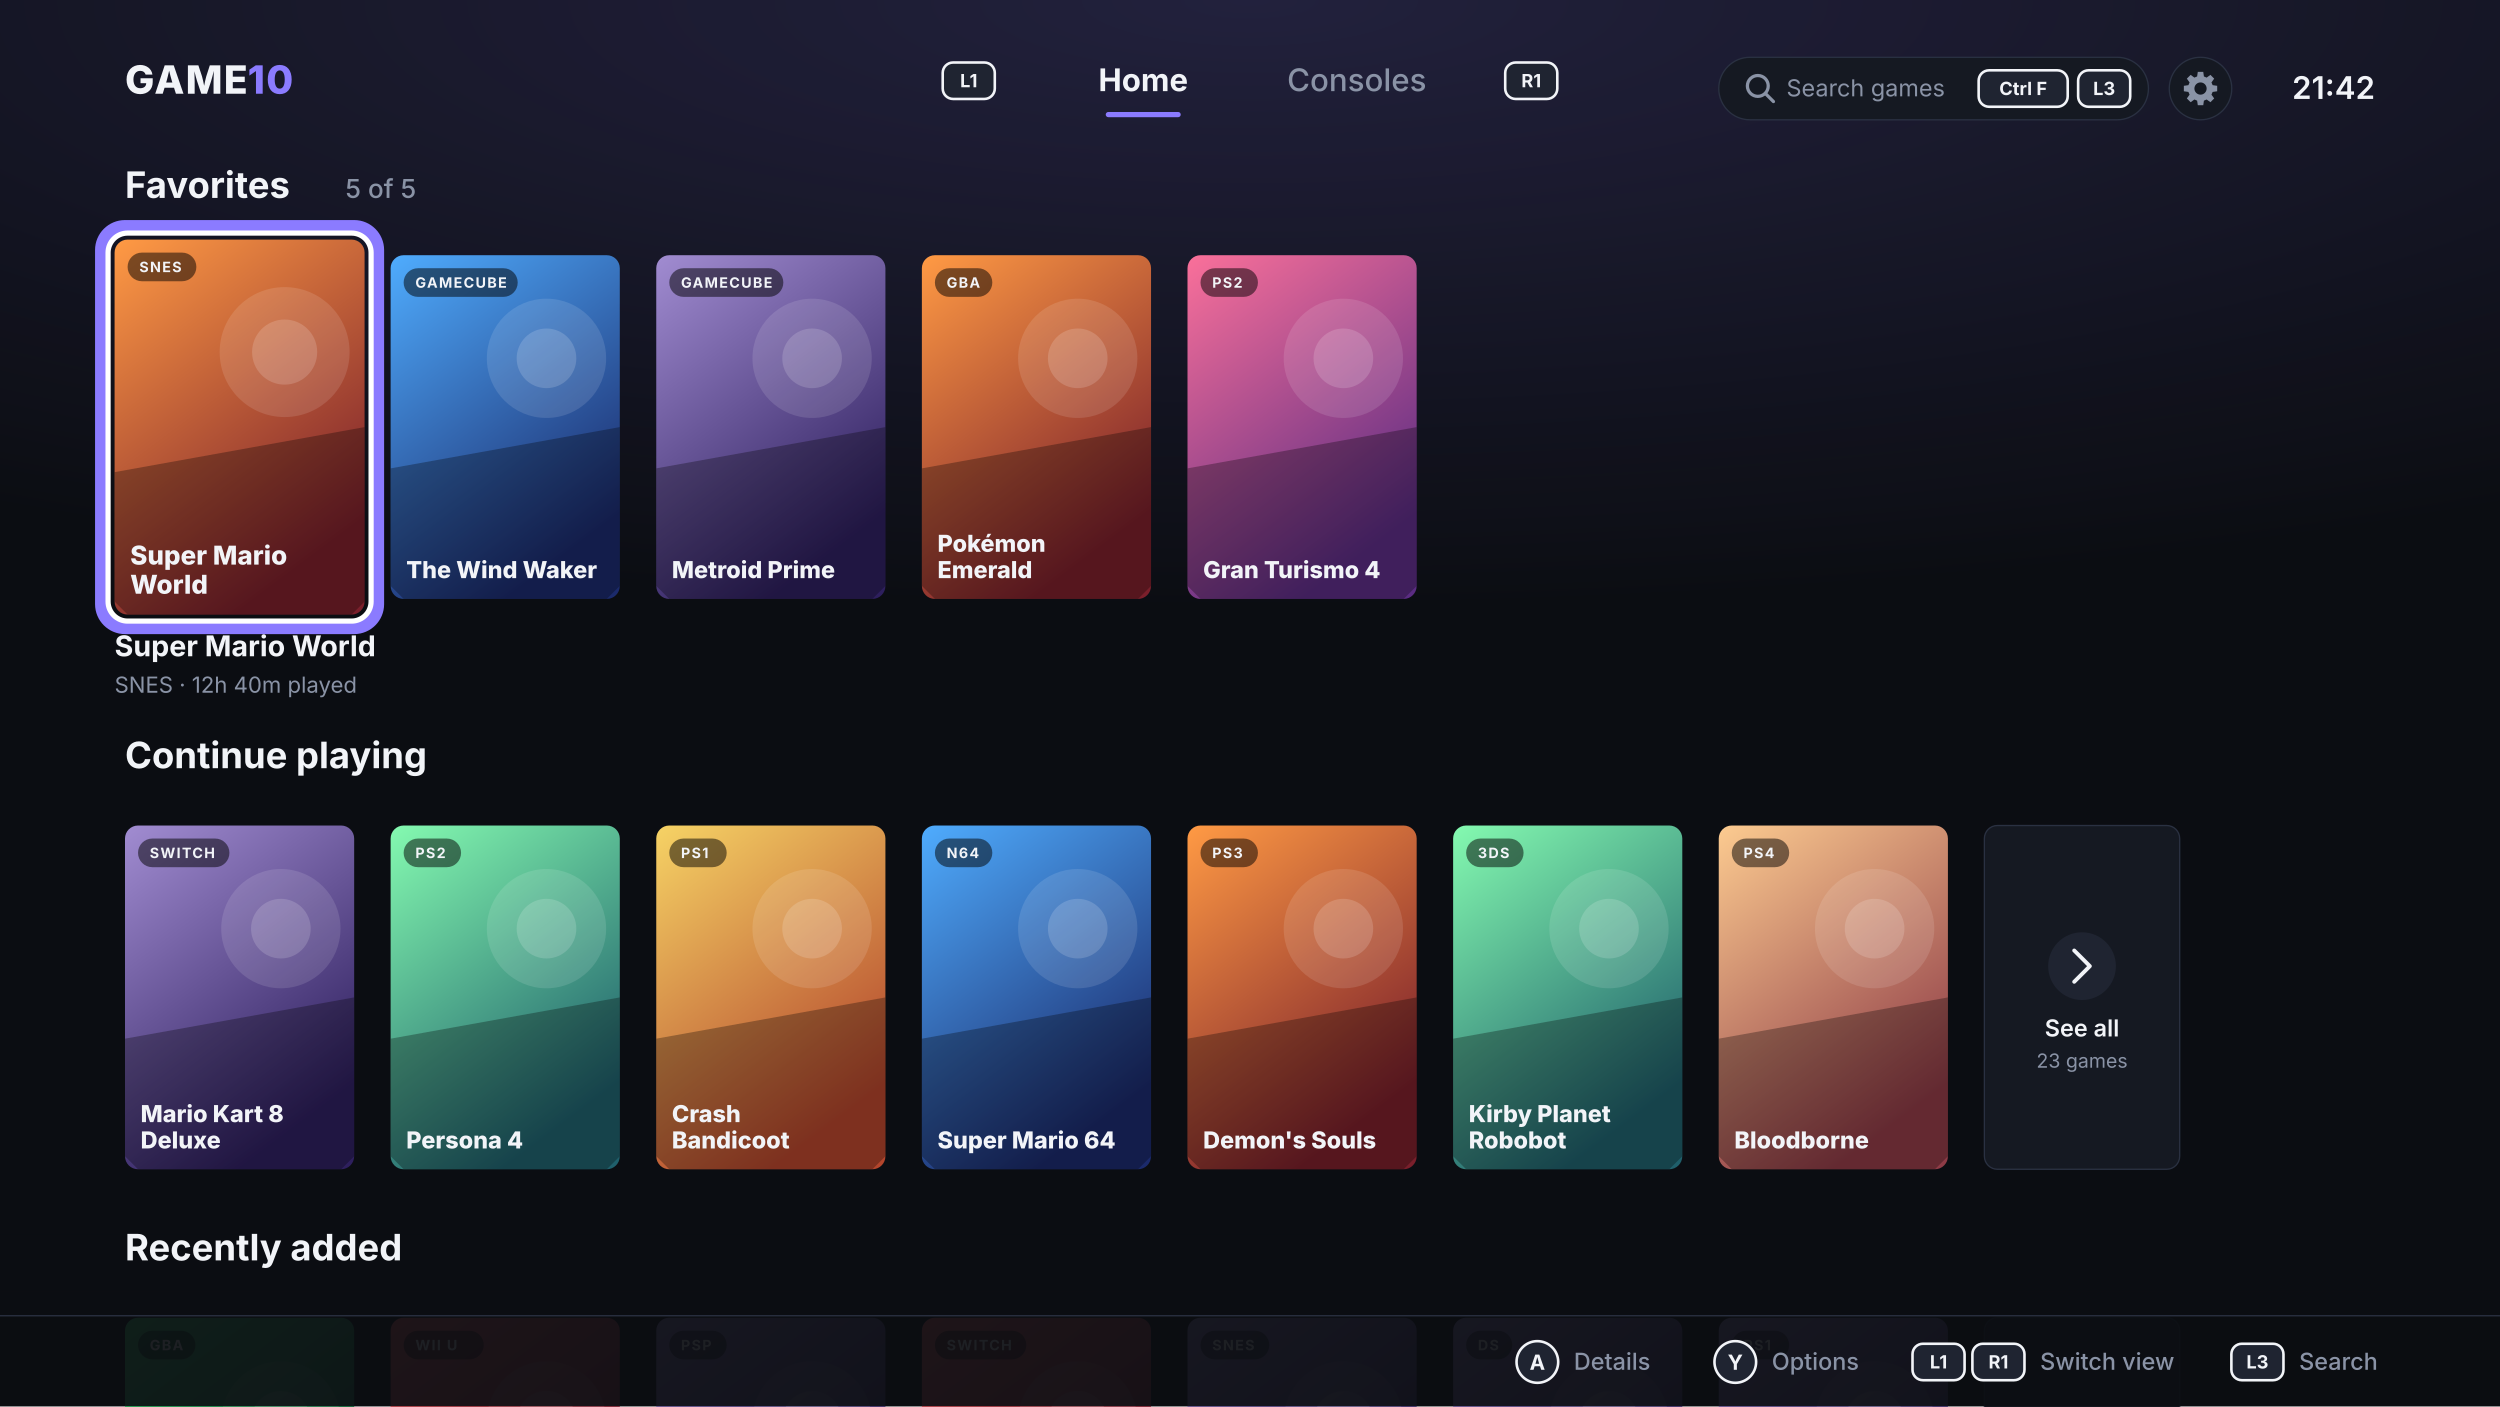
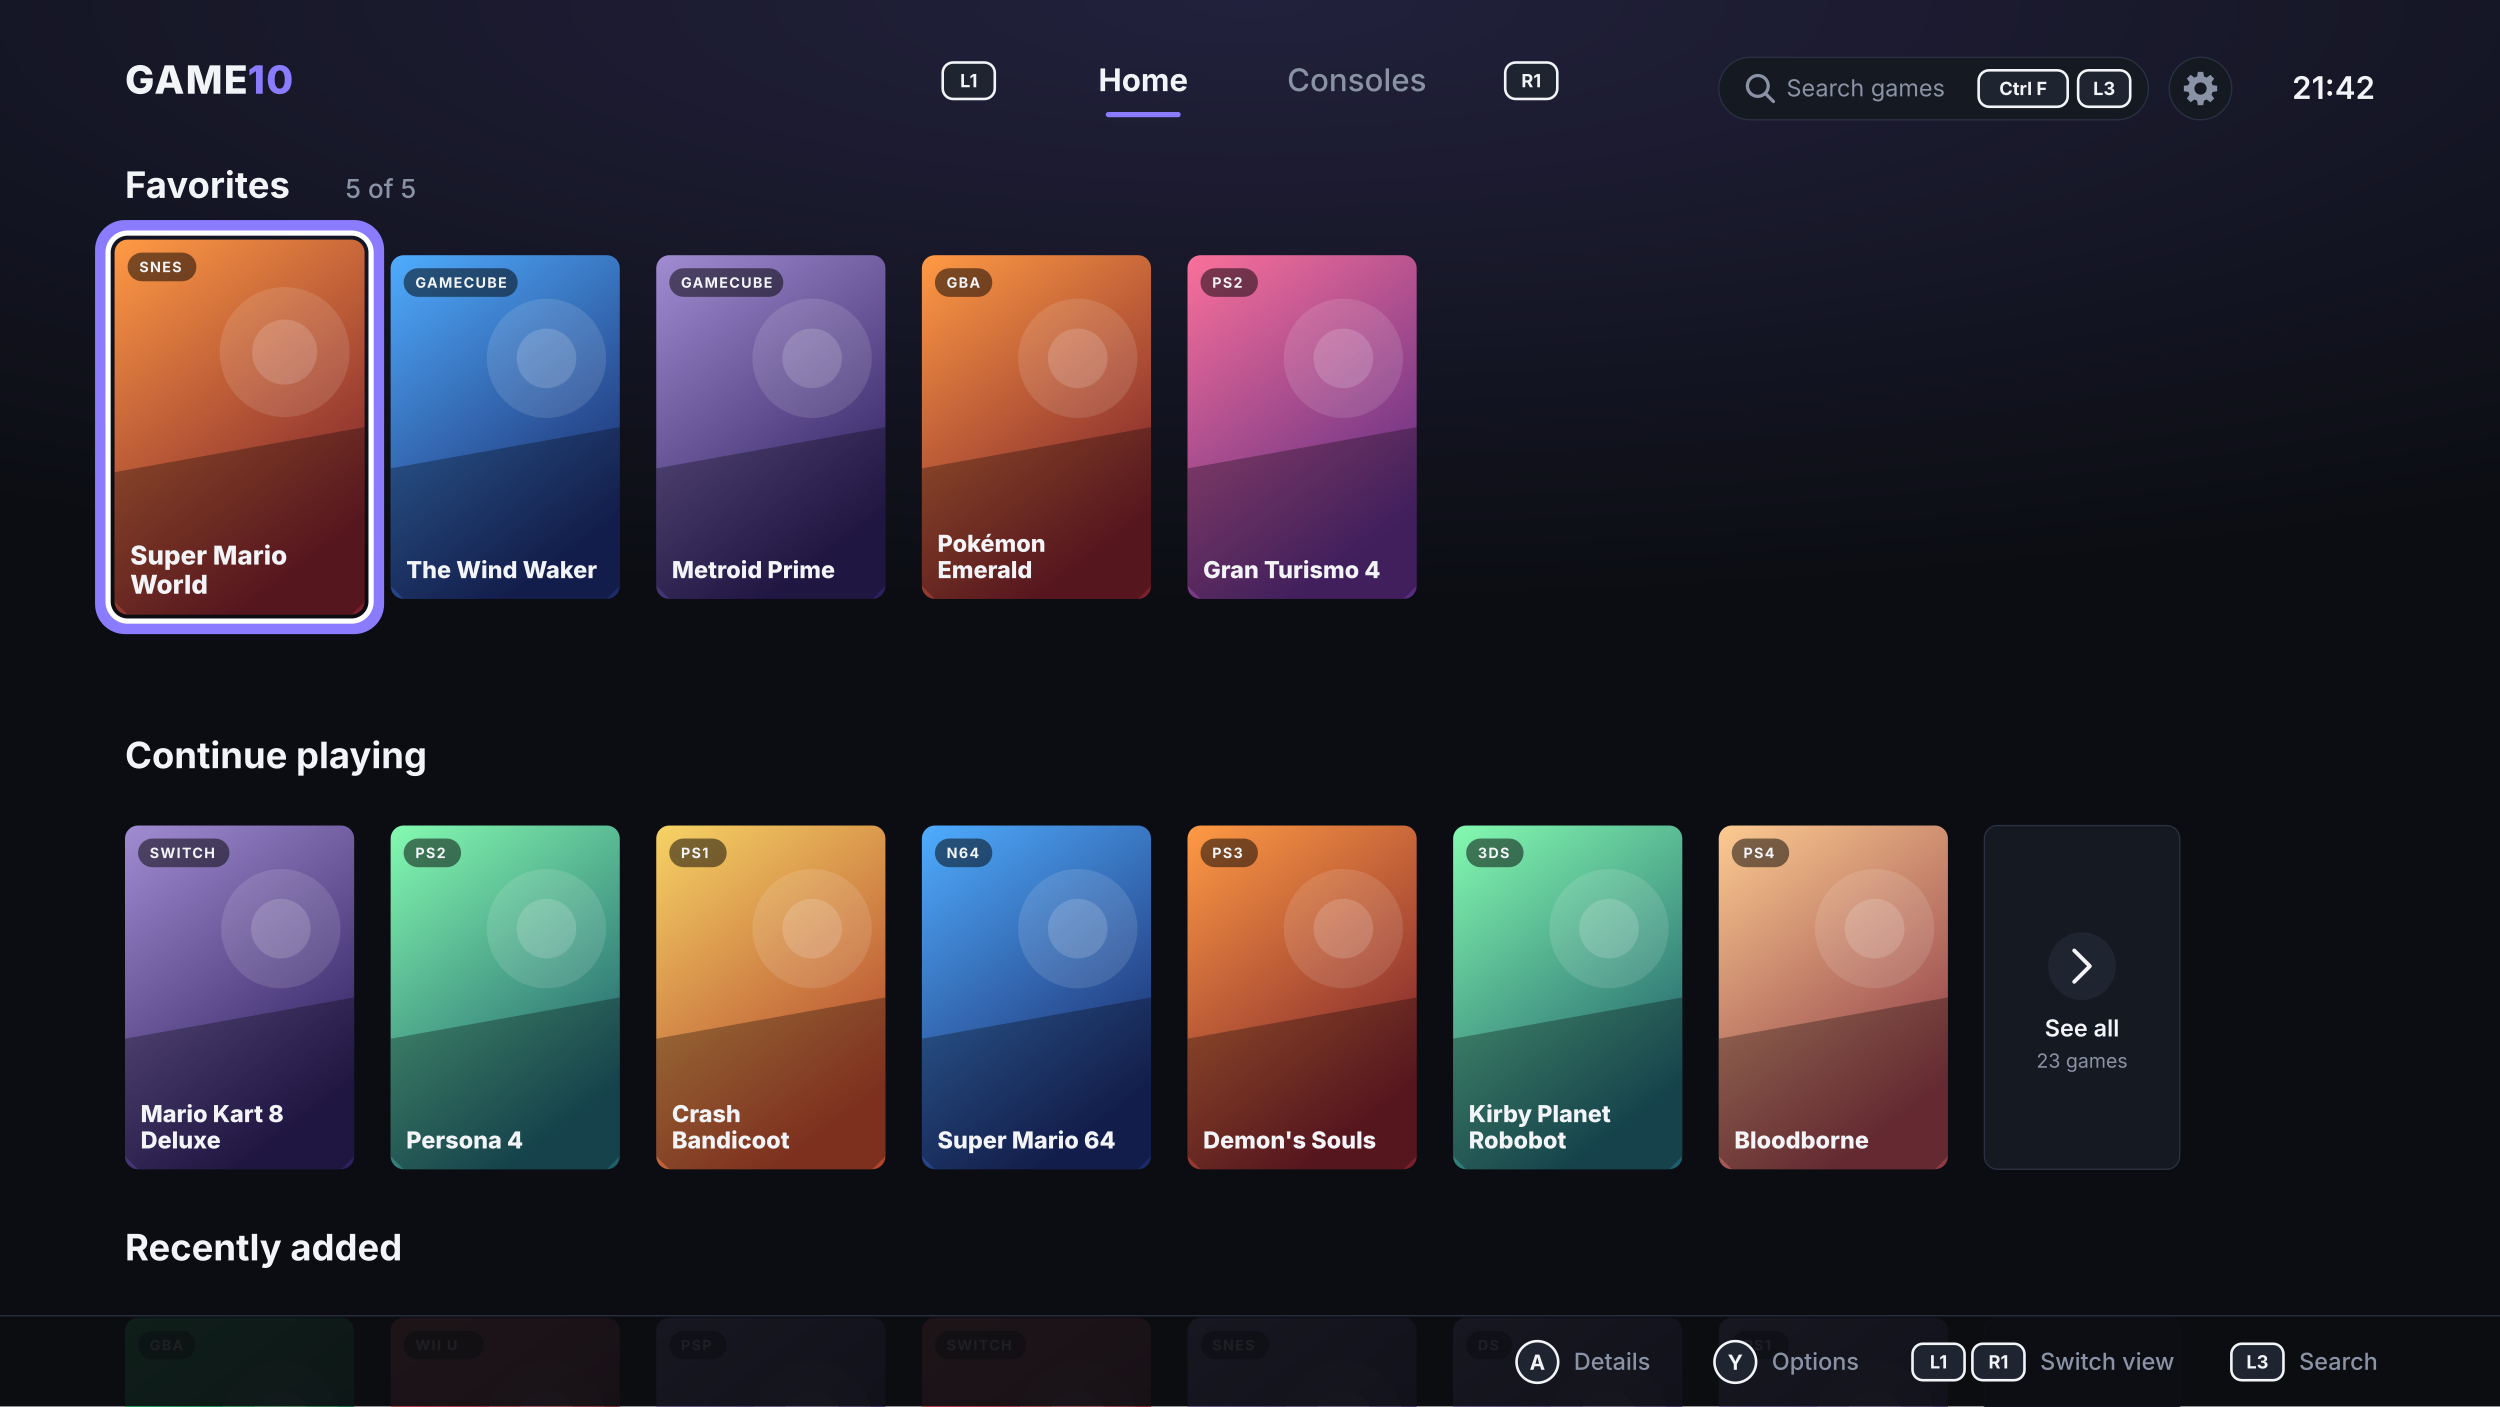
<svg xmlns="http://www.w3.org/2000/svg" width="1920" height="1080" viewBox="0 0 1920 1080">
  <defs>
    <radialGradient id="rg1" cx="0.5" cy="0" r="0.9">
      <stop offset="0" stop-color="#8B7BFF" stop-opacity="0.18" />
      <stop offset="1" stop-color="#8B7BFF" stop-opacity="0" />
    </radialGradient>
    <linearGradient id="lg2" x1="0" y1="0" x2="0.5" y2="1">
      <stop offset="0" stop-color="#FF9A44" stop-opacity="1" />
      <stop offset="1" stop-color="#7A1F2B" stop-opacity="1" />
    </linearGradient>
    <linearGradient id="lg3" x1="0" y1="0" x2="0.5" y2="1">
      <stop offset="0" stop-color="#4FACFE" stop-opacity="1" />
      <stop offset="1" stop-color="#1B2A6B" stop-opacity="1" />
    </linearGradient>
    <linearGradient id="lg4" x1="0" y1="0" x2="0.5" y2="1">
      <stop offset="0" stop-color="#A18CD1" stop-opacity="1" />
      <stop offset="1" stop-color="#2E1F5E" stop-opacity="1" />
    </linearGradient>
    <linearGradient id="lg5" x1="0" y1="0" x2="0.5" y2="1">
      <stop offset="0" stop-color="#FF9A44" stop-opacity="1" />
      <stop offset="1" stop-color="#7A1F2B" stop-opacity="1" />
    </linearGradient>
    <linearGradient id="lg6" x1="0" y1="0" x2="0.5" y2="1">
      <stop offset="0" stop-color="#FA709A" stop-opacity="1" />
      <stop offset="1" stop-color="#5B2C83" stop-opacity="1" />
    </linearGradient>
    <linearGradient id="lg7" x1="0" y1="0" x2="0.5" y2="1">
      <stop offset="0" stop-color="#A18CD1" stop-opacity="1" />
      <stop offset="1" stop-color="#2E1F5E" stop-opacity="1" />
    </linearGradient>
    <linearGradient id="lg8" x1="0" y1="0" x2="0.5" y2="1">
      <stop offset="0" stop-color="#84FAB0" stop-opacity="1" />
      <stop offset="1" stop-color="#1F5F6B" stop-opacity="1" />
    </linearGradient>
    <linearGradient id="lg9" x1="0" y1="0" x2="0.5" y2="1">
      <stop offset="0" stop-color="#F6D365" stop-opacity="1" />
      <stop offset="1" stop-color="#B3452C" stop-opacity="1" />
    </linearGradient>
    <linearGradient id="lg10" x1="0" y1="0" x2="0.5" y2="1">
      <stop offset="0" stop-color="#4FACFE" stop-opacity="1" />
      <stop offset="1" stop-color="#1B2A6B" stop-opacity="1" />
    </linearGradient>
    <linearGradient id="lg11" x1="0" y1="0" x2="0.5" y2="1">
      <stop offset="0" stop-color="#FF9A44" stop-opacity="1" />
      <stop offset="1" stop-color="#7A1F2B" stop-opacity="1" />
    </linearGradient>
    <linearGradient id="lg12" x1="0" y1="0" x2="0.5" y2="1">
      <stop offset="0" stop-color="#84FAB0" stop-opacity="1" />
      <stop offset="1" stop-color="#1F5F6B" stop-opacity="1" />
    </linearGradient>
    <linearGradient id="lg13" x1="0" y1="0" x2="0.5" y2="1">
      <stop offset="0" stop-color="#FCCB90" stop-opacity="1" />
      <stop offset="1" stop-color="#8E3B46" stop-opacity="1" />
    </linearGradient>
    <linearGradient id="lg14" x1="0" y1="0" x2="0.5" y2="1">
      <stop offset="0" stop-color="#43E97B" stop-opacity="1" />
      <stop offset="1" stop-color="#0F4C3A" stop-opacity="1" />
    </linearGradient>
    <linearGradient id="lg15" x1="0" y1="0" x2="0.5" y2="1">
      <stop offset="0" stop-color="#FF6B6B" stop-opacity="1" />
      <stop offset="1" stop-color="#6B1D3A" stop-opacity="1" />
    </linearGradient>
    <linearGradient id="lg16" x1="0" y1="0" x2="0.5" y2="1">
      <stop offset="0" stop-color="#A18CD1" stop-opacity="1" />
      <stop offset="1" stop-color="#2E1F5E" stop-opacity="1" />
    </linearGradient>
    <linearGradient id="lg17" x1="0" y1="0" x2="0.5" y2="1">
      <stop offset="0" stop-color="#FF6B6B" stop-opacity="1" />
      <stop offset="1" stop-color="#6B1D3A" stop-opacity="1" />
    </linearGradient>
    <linearGradient id="lg18" x1="0" y1="0" x2="0.5" y2="1">
      <stop offset="0" stop-color="#A18CD1" stop-opacity="1" />
      <stop offset="1" stop-color="#2E1F5E" stop-opacity="1" />
    </linearGradient>
    <linearGradient id="lg19" x1="0" y1="0" x2="0.5" y2="1">
      <stop offset="0" stop-color="#A18CD1" stop-opacity="1" />
      <stop offset="1" stop-color="#2E1F5E" stop-opacity="1" />
    </linearGradient>
    <linearGradient id="lg20" x1="0" y1="0" x2="0.5" y2="1">
      <stop offset="0" stop-color="#A18CD1" stop-opacity="1" />
      <stop offset="1" stop-color="#2E1F5E" stop-opacity="1" />
    </linearGradient>
    <linearGradient id="lg21" x1="0" y1="0" x2="0" y2="1">
      <stop offset="0" stop-color="#0B0D12" stop-opacity="0" />
      <stop offset="1" stop-color="#0B0D12" stop-opacity="1" />
    </linearGradient>
  </defs>
  <rect x="0.0" y="0.0" width="1920.0" height="1080.0" rx="0" fill="#0B0D12" fill-opacity="1" />
  <rect x="0.0" y="0.0" width="1920.0" height="520.0" rx="0" fill="url(#rg1)" fill-opacity="1" />
  <text x="96" y="72" font-family="Inter, 'Helvetica Neue', Arial, sans-serif" font-size="30" font-weight="800" fill="#F2F4F8" letter-spacing="1">GAME<tspan fill="#8B7BFF">10</tspan>
  </text>
  <rect x="724.0" y="48.0" width="40.0" height="28.0" rx="8" fill="#1F2431" fill-opacity="1" stroke="#F2F4F8" stroke-width="2" />
  <text x="744.0" y="67.0" font-family="Inter, 'Helvetica Neue', Arial, sans-serif" font-size="14" font-weight="700" fill="#F2F4F8" fill-opacity="1" text-anchor="middle" letter-spacing="0">L1</text>
  <rect x="1156.0" y="48.0" width="40.0" height="28.0" rx="8" fill="#1F2431" fill-opacity="1" stroke="#F2F4F8" stroke-width="2" />
  <text x="1176.0" y="67.0" font-family="Inter, 'Helvetica Neue', Arial, sans-serif" font-size="14" font-weight="700" fill="#F2F4F8" fill-opacity="1" text-anchor="middle" letter-spacing="0">R1</text>
  <text x="878.0" y="70.0" font-family="Inter, 'Helvetica Neue', Arial, sans-serif" font-size="24" font-weight="700" fill="#F2F4F8" fill-opacity="1" text-anchor="middle" letter-spacing="0">Home</text>
  <rect x="849.2" y="86.0" width="57.6" height="4.0" rx="2" fill="#8B7BFF" fill-opacity="1" />
  <text x="1042.0" y="70.0" font-family="Inter, 'Helvetica Neue', Arial, sans-serif" font-size="24" font-weight="500" fill="#8A93A6" fill-opacity="1" text-anchor="middle" letter-spacing="0">Consoles</text>
  <rect x="1320.0" y="44.0" width="330.0" height="48.0" rx="24" fill="#151922" fill-opacity="1" stroke="#2A3142" stroke-width="1" />
  <circle cx="1350.0" cy="66.0" r="8.0" fill="none" fill-opacity="1" stroke="#8A93A6" stroke-width="2.5" />
  <line x1="1356" y1="72" x2="1362" y2="78" stroke="#8A93A6" stroke-width="2.5" stroke-linecap="round" />
  <text x="1372.0" y="74.0" font-family="Inter, 'Helvetica Neue', Arial, sans-serif" font-size="18" font-weight="400" fill="#8A93A6" fill-opacity="1" text-anchor="start" letter-spacing="0">Search games</text>
  <rect x="1596.0" y="54.0" width="40.0" height="28.0" rx="8" fill="#1F2431" fill-opacity="1" stroke="#F2F4F8" stroke-width="2" />
  <text x="1616.0" y="73.0" font-family="Inter, 'Helvetica Neue', Arial, sans-serif" font-size="14" font-weight="700" fill="#F2F4F8" fill-opacity="1" text-anchor="middle" letter-spacing="0">L3</text>
  <rect x="1519.6" y="54.0" width="68.4" height="28.0" rx="8" fill="#1F2431" fill-opacity="1" stroke="#F2F4F8" stroke-width="2" />
  <text x="1553.8" y="73.0" font-family="Inter, 'Helvetica Neue', Arial, sans-serif" font-size="14" font-weight="700" fill="#F2F4F8" fill-opacity="1" text-anchor="middle" letter-spacing="0">Ctrl F</text>
  <circle cx="1690.0" cy="68.0" r="24.0" fill="#151922" fill-opacity="1" stroke="#2A3142" stroke-width="1" />
  <polygon points="1699.3,65.4 1702.8,65.9 1702.8,70.1 1699.3,70.6 1698.4,72.7 1700.5,75.6 1697.6,78.5 1694.7,76.4 1692.6,77.3 1692.1,80.8 1687.9,80.8 1687.4,77.3 1685.3,76.4 1682.4,78.5 1679.5,75.6 1681.6,72.7 1680.7,70.6 1677.2,70.1 1677.2,65.9 1680.7,65.4 1681.6,63.3 1679.5,60.4 1682.4,57.5 1685.3,59.6 1687.4,58.7 1687.9,55.2 1692.1,55.2 1692.6,58.7 1694.7,59.6 1697.6,57.5 1700.5,60.4 1698.4,63.3" fill="#8A93A6" />
  <circle cx="1690.0" cy="68.0" r="4.7" fill="#151922" fill-opacity="1" />
  <text x="1824.0" y="76.0" font-family="Inter, 'Helvetica Neue', Arial, sans-serif" font-size="24" font-weight="600" fill="#F2F4F8" fill-opacity="1" text-anchor="end" letter-spacing="0">21:42</text>
  <rect x="78.0" y="174.0" width="212.0" height="308.0" rx="18" fill="none" fill-opacity="0.4" stroke="#8B7BFF" stroke-width="10" />
  <rect x="83.0" y="179.0" width="202.0" height="298.0" rx="15" fill="none" fill-opacity="1" stroke="#FFFFFF" stroke-width="4" />
  <rect x="88.0" y="184.0" width="192.0" height="288.0" rx="10" fill="url(#lg2)" fill-opacity="1" />
  <circle cx="218.6" cy="270.4" r="49.9" fill="#FFFFFF" fill-opacity="0.12" />
  <circle cx="218.6" cy="270.4" r="25.0" fill="#FFFFFF" fill-opacity="0.16" />
  <polygon points="88,362.6 280,328.0 280,462.0 270,472.0 98,472.0 88,462.0" fill="#000000" fill-opacity=".3" />
  <text x="100.0" y="433.6" font-family="Inter, 'Helvetica Neue', Arial, sans-serif" font-size="20" font-weight="800" fill="#F2F4F8" fill-opacity="1" text-anchor="start" letter-spacing="0">Super Mario</text>
  <text x="100.0" y="456.0" font-family="Inter, 'Helvetica Neue', Arial, sans-serif" font-size="20" font-weight="800" fill="#F2F4F8" fill-opacity="1" text-anchor="start" letter-spacing="0">World</text>
  <rect x="98.0" y="194.0" width="52.8" height="22.0" rx="11" fill="#000000" fill-opacity="0.5" />
  <text x="107.0" y="209.0" font-family="Inter, 'Helvetica Neue', Arial, sans-serif" font-size="11" font-weight="700" fill="#F2F4F8" fill-opacity="1" text-anchor="start" letter-spacing="1">SNES</text>
-   <text x="88.0" y="504.0" font-family="Inter, 'Helvetica Neue', Arial, sans-serif" font-size="22" font-weight="700" fill="#F2F4F8" fill-opacity="1" text-anchor="start" letter-spacing="0">Super Mario World</text>
-   <text x="88.0" y="532.0" font-family="Inter, 'Helvetica Neue', Arial, sans-serif" font-size="17" font-weight="400" fill="#8A93A6" fill-opacity="1" text-anchor="start" letter-spacing="0">SNES · 12h 40m played</text>
  <rect x="300.0" y="196.0" width="176.0" height="264.0" rx="10" fill="url(#lg3)" fill-opacity="1" />
  <circle cx="419.7" cy="275.2" r="45.8" fill="#FFFFFF" fill-opacity="0.12" />
  <circle cx="419.7" cy="275.2" r="22.9" fill="#FFFFFF" fill-opacity="0.16" />
  <polygon points="300,359.7 476,328.0 476,450.0 466,460.0 310,460.0 300,450.0" fill="#000000" fill-opacity=".3" />
  <text x="312.0" y="444.0" font-family="Inter, 'Helvetica Neue', Arial, sans-serif" font-size="18" font-weight="800" fill="#F2F4F8" fill-opacity="1" text-anchor="start" letter-spacing="0">The Wind Waker</text>
  <rect x="310.0" y="206.0" width="87.6" height="22.0" rx="11" fill="#000000" fill-opacity="0.5" />
  <text x="319.0" y="221.0" font-family="Inter, 'Helvetica Neue', Arial, sans-serif" font-size="11" font-weight="700" fill="#F2F4F8" fill-opacity="1" text-anchor="start" letter-spacing="1">GAMECUBE</text>
  <rect x="504.0" y="196.0" width="176.0" height="264.0" rx="10" fill="url(#lg4)" fill-opacity="1" />
  <circle cx="623.7" cy="275.2" r="45.8" fill="#FFFFFF" fill-opacity="0.12" />
  <circle cx="623.7" cy="275.2" r="22.9" fill="#FFFFFF" fill-opacity="0.16" />
  <polygon points="504,359.7 680,328.0 680,450.0 670,460.0 514,460.0 504,450.0" fill="#000000" fill-opacity=".3" />
  <text x="516.0" y="444.0" font-family="Inter, 'Helvetica Neue', Arial, sans-serif" font-size="18" font-weight="800" fill="#F2F4F8" fill-opacity="1" text-anchor="start" letter-spacing="0">Metroid Prime</text>
  <rect x="514.0" y="206.0" width="87.6" height="22.0" rx="11" fill="#000000" fill-opacity="0.5" />
  <text x="523.0" y="221.0" font-family="Inter, 'Helvetica Neue', Arial, sans-serif" font-size="11" font-weight="700" fill="#F2F4F8" fill-opacity="1" text-anchor="start" letter-spacing="1">GAMECUBE</text>
  <rect x="708.0" y="196.0" width="176.0" height="264.0" rx="10" fill="url(#lg5)" fill-opacity="1" />
  <circle cx="827.7" cy="275.2" r="45.8" fill="#FFFFFF" fill-opacity="0.12" />
  <circle cx="827.7" cy="275.2" r="22.9" fill="#FFFFFF" fill-opacity="0.16" />
  <polygon points="708,359.7 884,328.0 884,450.0 874,460.0 718,460.0 708,450.0" fill="#000000" fill-opacity=".3" />
  <text x="720.0" y="423.8" font-family="Inter, 'Helvetica Neue', Arial, sans-serif" font-size="18" font-weight="800" fill="#F2F4F8" fill-opacity="1" text-anchor="start" letter-spacing="0">Pokémon</text>
  <text x="720.0" y="444.0" font-family="Inter, 'Helvetica Neue', Arial, sans-serif" font-size="18" font-weight="800" fill="#F2F4F8" fill-opacity="1" text-anchor="start" letter-spacing="0">Emerald</text>
  <rect x="718.0" y="206.0" width="44.1" height="22.0" rx="11" fill="#000000" fill-opacity="0.5" />
  <text x="727.0" y="221.0" font-family="Inter, 'Helvetica Neue', Arial, sans-serif" font-size="11" font-weight="700" fill="#F2F4F8" fill-opacity="1" text-anchor="start" letter-spacing="1">GBA</text>
  <rect x="912.0" y="196.0" width="176.0" height="264.0" rx="10" fill="url(#lg6)" fill-opacity="1" />
  <circle cx="1031.7" cy="275.2" r="45.8" fill="#FFFFFF" fill-opacity="0.12" />
  <circle cx="1031.7" cy="275.2" r="22.9" fill="#FFFFFF" fill-opacity="0.16" />
  <polygon points="912,359.7 1088,328.0 1088,450.0 1078,460.0 922,460.0 912,450.0" fill="#000000" fill-opacity=".3" />
  <text x="924.0" y="444.0" font-family="Inter, 'Helvetica Neue', Arial, sans-serif" font-size="18" font-weight="800" fill="#F2F4F8" fill-opacity="1" text-anchor="start" letter-spacing="0">Gran Turismo 4</text>
  <rect x="922.0" y="206.0" width="44.1" height="22.0" rx="11" fill="#000000" fill-opacity="0.5" />
  <text x="931.0" y="221.0" font-family="Inter, 'Helvetica Neue', Arial, sans-serif" font-size="11" font-weight="700" fill="#F2F4F8" fill-opacity="1" text-anchor="start" letter-spacing="1">PS2</text>
  <rect x="96.0" y="634.0" width="176.0" height="264.0" rx="10" fill="url(#lg7)" fill-opacity="1" />
  <circle cx="215.7" cy="713.2" r="45.8" fill="#FFFFFF" fill-opacity="0.12" />
  <circle cx="215.7" cy="713.2" r="22.9" fill="#FFFFFF" fill-opacity="0.16" />
  <polygon points="96,797.7 272,766.0 272,888.0 262,898.0 106,898.0 96,888.0" fill="#000000" fill-opacity=".3" />
  <text x="108.0" y="861.8" font-family="Inter, 'Helvetica Neue', Arial, sans-serif" font-size="18" font-weight="800" fill="#F2F4F8" fill-opacity="1" text-anchor="start" letter-spacing="0">Mario Kart 8</text>
  <text x="108.0" y="882.0" font-family="Inter, 'Helvetica Neue', Arial, sans-serif" font-size="18" font-weight="800" fill="#F2F4F8" fill-opacity="1" text-anchor="start" letter-spacing="0">Deluxe</text>
  <rect x="106.0" y="644.0" width="70.2" height="22.0" rx="11" fill="#000000" fill-opacity="0.5" />
  <text x="115.0" y="659.0" font-family="Inter, 'Helvetica Neue', Arial, sans-serif" font-size="11" font-weight="700" fill="#F2F4F8" fill-opacity="1" text-anchor="start" letter-spacing="1">SWITCH</text>
  <rect x="300.0" y="634.0" width="176.0" height="264.0" rx="10" fill="url(#lg8)" fill-opacity="1" />
  <circle cx="419.7" cy="713.2" r="45.8" fill="#FFFFFF" fill-opacity="0.12" />
  <circle cx="419.7" cy="713.2" r="22.9" fill="#FFFFFF" fill-opacity="0.16" />
  <polygon points="300,797.7 476,766.0 476,888.0 466,898.0 310,898.0 300,888.0" fill="#000000" fill-opacity=".3" />
  <text x="312.0" y="882.0" font-family="Inter, 'Helvetica Neue', Arial, sans-serif" font-size="18" font-weight="800" fill="#F2F4F8" fill-opacity="1" text-anchor="start" letter-spacing="0">Persona 4</text>
  <rect x="310.0" y="644.0" width="44.1" height="22.0" rx="11" fill="#000000" fill-opacity="0.5" />
  <text x="319.0" y="659.0" font-family="Inter, 'Helvetica Neue', Arial, sans-serif" font-size="11" font-weight="700" fill="#F2F4F8" fill-opacity="1" text-anchor="start" letter-spacing="1">PS2</text>
  <rect x="504.0" y="634.0" width="176.0" height="264.0" rx="10" fill="url(#lg9)" fill-opacity="1" />
  <circle cx="623.7" cy="713.2" r="45.8" fill="#FFFFFF" fill-opacity="0.12" />
  <circle cx="623.7" cy="713.2" r="22.9" fill="#FFFFFF" fill-opacity="0.16" />
  <polygon points="504,797.7 680,766.0 680,888.0 670,898.0 514,898.0 504,888.0" fill="#000000" fill-opacity=".3" />
  <text x="516.0" y="861.8" font-family="Inter, 'Helvetica Neue', Arial, sans-serif" font-size="18" font-weight="800" fill="#F2F4F8" fill-opacity="1" text-anchor="start" letter-spacing="0">Crash</text>
  <text x="516.0" y="882.0" font-family="Inter, 'Helvetica Neue', Arial, sans-serif" font-size="18" font-weight="800" fill="#F2F4F8" fill-opacity="1" text-anchor="start" letter-spacing="0">Bandicoot</text>
  <rect x="514.0" y="644.0" width="44.1" height="22.0" rx="11" fill="#000000" fill-opacity="0.5" />
  <text x="523.0" y="659.0" font-family="Inter, 'Helvetica Neue', Arial, sans-serif" font-size="11" font-weight="700" fill="#F2F4F8" fill-opacity="1" text-anchor="start" letter-spacing="1">PS1</text>
  <rect x="708.0" y="634.0" width="176.0" height="264.0" rx="10" fill="url(#lg10)" fill-opacity="1" />
  <circle cx="827.7" cy="713.2" r="45.8" fill="#FFFFFF" fill-opacity="0.12" />
  <circle cx="827.7" cy="713.2" r="22.9" fill="#FFFFFF" fill-opacity="0.16" />
  <polygon points="708,797.7 884,766.0 884,888.0 874,898.0 718,898.0 708,888.0" fill="#000000" fill-opacity=".3" />
  <text x="720.0" y="882.0" font-family="Inter, 'Helvetica Neue', Arial, sans-serif" font-size="18" font-weight="800" fill="#F2F4F8" fill-opacity="1" text-anchor="start" letter-spacing="0">Super Mario 64</text>
  <rect x="718.0" y="644.0" width="44.1" height="22.0" rx="11" fill="#000000" fill-opacity="0.5" />
  <text x="727.0" y="659.0" font-family="Inter, 'Helvetica Neue', Arial, sans-serif" font-size="11" font-weight="700" fill="#F2F4F8" fill-opacity="1" text-anchor="start" letter-spacing="1">N64</text>
  <rect x="912.0" y="634.0" width="176.0" height="264.0" rx="10" fill="url(#lg11)" fill-opacity="1" />
  <circle cx="1031.7" cy="713.2" r="45.8" fill="#FFFFFF" fill-opacity="0.12" />
  <circle cx="1031.7" cy="713.2" r="22.9" fill="#FFFFFF" fill-opacity="0.16" />
  <polygon points="912,797.7 1088,766.0 1088,888.0 1078,898.0 922,898.0 912,888.0" fill="#000000" fill-opacity=".3" />
  <text x="924.0" y="882.0" font-family="Inter, 'Helvetica Neue', Arial, sans-serif" font-size="18" font-weight="800" fill="#F2F4F8" fill-opacity="1" text-anchor="start" letter-spacing="0">Demon's Souls</text>
  <rect x="922.0" y="644.0" width="44.1" height="22.0" rx="11" fill="#000000" fill-opacity="0.5" />
  <text x="931.0" y="659.0" font-family="Inter, 'Helvetica Neue', Arial, sans-serif" font-size="11" font-weight="700" fill="#F2F4F8" fill-opacity="1" text-anchor="start" letter-spacing="1">PS3</text>
  <rect x="1116.0" y="634.0" width="176.0" height="264.0" rx="10" fill="url(#lg12)" fill-opacity="1" />
  <circle cx="1235.7" cy="713.2" r="45.8" fill="#FFFFFF" fill-opacity="0.12" />
  <circle cx="1235.7" cy="713.2" r="22.9" fill="#FFFFFF" fill-opacity="0.16" />
  <polygon points="1116,797.7 1292,766.0 1292,888.0 1282,898.0 1126,898.0 1116,888.0" fill="#000000" fill-opacity=".3" />
  <text x="1128.0" y="861.8" font-family="Inter, 'Helvetica Neue', Arial, sans-serif" font-size="18" font-weight="800" fill="#F2F4F8" fill-opacity="1" text-anchor="start" letter-spacing="0">Kirby Planet</text>
  <text x="1128.0" y="882.0" font-family="Inter, 'Helvetica Neue', Arial, sans-serif" font-size="18" font-weight="800" fill="#F2F4F8" fill-opacity="1" text-anchor="start" letter-spacing="0">Robobot</text>
  <rect x="1126.0" y="644.0" width="44.1" height="22.0" rx="11" fill="#000000" fill-opacity="0.5" />
  <text x="1135.0" y="659.0" font-family="Inter, 'Helvetica Neue', Arial, sans-serif" font-size="11" font-weight="700" fill="#F2F4F8" fill-opacity="1" text-anchor="start" letter-spacing="1">3DS</text>
  <rect x="1320.0" y="634.0" width="176.0" height="264.0" rx="10" fill="url(#lg13)" fill-opacity="1" />
  <circle cx="1439.7" cy="713.2" r="45.8" fill="#FFFFFF" fill-opacity="0.12" />
  <circle cx="1439.7" cy="713.2" r="22.9" fill="#FFFFFF" fill-opacity="0.16" />
  <polygon points="1320,797.7 1496,766.0 1496,888.0 1486,898.0 1330,898.0 1320,888.0" fill="#000000" fill-opacity=".3" />
  <text x="1332.0" y="882.0" font-family="Inter, 'Helvetica Neue', Arial, sans-serif" font-size="18" font-weight="800" fill="#F2F4F8" fill-opacity="1" text-anchor="start" letter-spacing="0">Bloodborne</text>
  <rect x="1330.0" y="644.0" width="44.1" height="22.0" rx="11" fill="#000000" fill-opacity="0.5" />
  <text x="1339.0" y="659.0" font-family="Inter, 'Helvetica Neue', Arial, sans-serif" font-size="11" font-weight="700" fill="#F2F4F8" fill-opacity="1" text-anchor="start" letter-spacing="1">PS4</text>
  <rect x="1524.0" y="634.0" width="150.0" height="264.0" rx="10" fill="#151922" fill-opacity="1" stroke="#2A3142" stroke-width="1" />
  <circle cx="1599.0" cy="742.0" r="26.0" fill="#1F2431" fill-opacity="1" />
  <path d="M1593.0,730.0 l12,12 l-12,12" fill="none" stroke="#F2F4F8" stroke-width="3" stroke-linecap="round" stroke-linejoin="round" />
  <text x="1599.0" y="796.0" font-family="Inter, 'Helvetica Neue', Arial, sans-serif" font-size="18" font-weight="600" fill="#F2F4F8" fill-opacity="1" text-anchor="middle" letter-spacing="0">See all</text>
  <text x="1599.0" y="820.0" font-family="Inter, 'Helvetica Neue', Arial, sans-serif" font-size="15" font-weight="400" fill="#8A93A6" fill-opacity="1" text-anchor="middle" letter-spacing="0">23 games</text>
  <rect x="96.0" y="1012.0" width="176.0" height="264.0" rx="10" fill="url(#lg14)" fill-opacity="1" />
  <circle cx="215.7" cy="1091.2" r="45.8" fill="#FFFFFF" fill-opacity="0.12" />
  <circle cx="215.7" cy="1091.2" r="22.9" fill="#FFFFFF" fill-opacity="0.16" />
  <polygon points="96,1175.7 272,1144.0 272,1266.0 262,1276.0 106,1276.0 96,1266.0" fill="#000000" fill-opacity=".3" />
  <text x="108.0" y="1260.0" font-family="Inter, 'Helvetica Neue', Arial, sans-serif" font-size="18" font-weight="800" fill="#F2F4F8" fill-opacity="1" text-anchor="start" letter-spacing="0">Aria of Sorrow</text>
  <rect x="106.0" y="1022.0" width="44.1" height="22.0" rx="11" fill="#000000" fill-opacity="0.5" />
  <text x="115.0" y="1037.0" font-family="Inter, 'Helvetica Neue', Arial, sans-serif" font-size="11" font-weight="700" fill="#F2F4F8" fill-opacity="1" text-anchor="start" letter-spacing="1">GBA</text>
  <rect x="300.0" y="1012.0" width="176.0" height="264.0" rx="10" fill="url(#lg15)" fill-opacity="1" />
  <circle cx="419.7" cy="1091.2" r="45.8" fill="#FFFFFF" fill-opacity="0.12" />
  <circle cx="419.7" cy="1091.2" r="22.9" fill="#FFFFFF" fill-opacity="0.16" />
  <polygon points="300,1175.7 476,1144.0 476,1266.0 466,1276.0 310,1276.0 300,1266.0" fill="#000000" fill-opacity=".3" />
  <text x="312.0" y="1239.8" font-family="Inter, 'Helvetica Neue', Arial, sans-serif" font-size="18" font-weight="800" fill="#F2F4F8" fill-opacity="1" text-anchor="start" letter-spacing="0">Xenoblade</text>
  <text x="312.0" y="1260.0" font-family="Inter, 'Helvetica Neue', Arial, sans-serif" font-size="18" font-weight="800" fill="#F2F4F8" fill-opacity="1" text-anchor="start" letter-spacing="0">Chronicles X</text>
  <rect x="310.0" y="1022.0" width="61.5" height="22.0" rx="11" fill="#000000" fill-opacity="0.5" />
  <text x="319.0" y="1037.0" font-family="Inter, 'Helvetica Neue', Arial, sans-serif" font-size="11" font-weight="700" fill="#F2F4F8" fill-opacity="1" text-anchor="start" letter-spacing="1">WII U</text>
  <rect x="504.0" y="1012.0" width="176.0" height="264.0" rx="10" fill="url(#lg16)" fill-opacity="1" />
  <circle cx="623.7" cy="1091.2" r="45.8" fill="#FFFFFF" fill-opacity="0.12" />
  <circle cx="623.7" cy="1091.2" r="22.9" fill="#FFFFFF" fill-opacity="0.16" />
  <polygon points="504,1175.7 680,1144.0 680,1266.0 670,1276.0 514,1276.0 504,1266.0" fill="#000000" fill-opacity=".3" />
  <text x="516.0" y="1239.8" font-family="Inter, 'Helvetica Neue', Arial, sans-serif" font-size="18" font-weight="800" fill="#F2F4F8" fill-opacity="1" text-anchor="start" letter-spacing="0">Monster Hunter</text>
  <text x="516.0" y="1260.0" font-family="Inter, 'Helvetica Neue', Arial, sans-serif" font-size="18" font-weight="800" fill="#F2F4F8" fill-opacity="1" text-anchor="start" letter-spacing="0">Freedom Unite</text>
  <rect x="514.0" y="1022.0" width="44.1" height="22.0" rx="11" fill="#000000" fill-opacity="0.5" />
  <text x="523.0" y="1037.0" font-family="Inter, 'Helvetica Neue', Arial, sans-serif" font-size="11" font-weight="700" fill="#F2F4F8" fill-opacity="1" text-anchor="start" letter-spacing="1">PSP</text>
  <rect x="708.0" y="1012.0" width="176.0" height="264.0" rx="10" fill="url(#lg17)" fill-opacity="1" />
  <circle cx="827.7" cy="1091.2" r="45.8" fill="#FFFFFF" fill-opacity="0.12" />
  <circle cx="827.7" cy="1091.2" r="22.9" fill="#FFFFFF" fill-opacity="0.16" />
  <polygon points="708,1175.7 884,1144.0 884,1266.0 874,1276.0 718,1276.0 708,1266.0" fill="#000000" fill-opacity=".3" />
  <text x="720.0" y="1260.0" font-family="Inter, 'Helvetica Neue', Arial, sans-serif" font-size="18" font-weight="800" fill="#F2F4F8" fill-opacity="1" text-anchor="start" letter-spacing="0">Metroid Dread</text>
  <rect x="718.0" y="1022.0" width="70.2" height="22.0" rx="11" fill="#000000" fill-opacity="0.5" />
  <text x="727.0" y="1037.0" font-family="Inter, 'Helvetica Neue', Arial, sans-serif" font-size="11" font-weight="700" fill="#F2F4F8" fill-opacity="1" text-anchor="start" letter-spacing="1">SWITCH</text>
  <rect x="912.0" y="1012.0" width="176.0" height="264.0" rx="10" fill="url(#lg18)" fill-opacity="1" />
  <circle cx="1031.7" cy="1091.2" r="45.8" fill="#FFFFFF" fill-opacity="0.12" />
  <circle cx="1031.7" cy="1091.2" r="22.9" fill="#FFFFFF" fill-opacity="0.16" />
  <polygon points="912,1175.7 1088,1144.0 1088,1266.0 1078,1276.0 922,1276.0 912,1266.0" fill="#000000" fill-opacity=".3" />
  <text x="924.0" y="1260.0" font-family="Inter, 'Helvetica Neue', Arial, sans-serif" font-size="18" font-weight="800" fill="#F2F4F8" fill-opacity="1" text-anchor="start" letter-spacing="0">Chrono Trigger</text>
  <rect x="922.0" y="1022.0" width="52.8" height="22.0" rx="11" fill="#000000" fill-opacity="0.5" />
  <text x="931.0" y="1037.0" font-family="Inter, 'Helvetica Neue', Arial, sans-serif" font-size="11" font-weight="700" fill="#F2F4F8" fill-opacity="1" text-anchor="start" letter-spacing="1">SNES</text>
  <rect x="1116.0" y="1012.0" width="176.0" height="264.0" rx="10" fill="url(#lg19)" fill-opacity="1" />
  <circle cx="1235.7" cy="1091.2" r="45.8" fill="#FFFFFF" fill-opacity="0.12" />
  <circle cx="1235.7" cy="1091.2" r="22.9" fill="#FFFFFF" fill-opacity="0.16" />
  <polygon points="1116,1175.7 1292,1144.0 1292,1266.0 1282,1276.0 1126,1276.0 1116,1266.0" fill="#000000" fill-opacity=".3" />
  <text x="1128.0" y="1260.0" font-family="Inter, 'Helvetica Neue', Arial, sans-serif" font-size="18" font-weight="800" fill="#F2F4F8" fill-opacity="1" text-anchor="start" letter-spacing="0">Mario Kart DS</text>
  <rect x="1126.0" y="1022.0" width="35.4" height="22.0" rx="11" fill="#000000" fill-opacity="0.5" />
  <text x="1135.0" y="1037.0" font-family="Inter, 'Helvetica Neue', Arial, sans-serif" font-size="11" font-weight="700" fill="#F2F4F8" fill-opacity="1" text-anchor="start" letter-spacing="1">DS</text>
  <rect x="1320.0" y="1012.0" width="176.0" height="264.0" rx="10" fill="url(#lg20)" fill-opacity="1" />
  <circle cx="1439.7" cy="1091.2" r="45.8" fill="#FFFFFF" fill-opacity="0.12" />
  <circle cx="1439.7" cy="1091.2" r="22.9" fill="#FFFFFF" fill-opacity="0.16" />
  <polygon points="1320,1175.7 1496,1144.0 1496,1266.0 1486,1276.0 1330,1276.0 1320,1266.0" fill="#000000" fill-opacity=".3" />
  <text x="1332.0" y="1239.8" font-family="Inter, 'Helvetica Neue', Arial, sans-serif" font-size="18" font-weight="800" fill="#F2F4F8" fill-opacity="1" text-anchor="start" letter-spacing="0">Spyro the</text>
  <text x="1332.0" y="1260.0" font-family="Inter, 'Helvetica Neue', Arial, sans-serif" font-size="18" font-weight="800" fill="#F2F4F8" fill-opacity="1" text-anchor="start" letter-spacing="0">Dragon</text>
  <rect x="1330.0" y="1022.0" width="44.1" height="22.0" rx="11" fill="#000000" fill-opacity="0.5" />
  <text x="1339.0" y="1037.0" font-family="Inter, 'Helvetica Neue', Arial, sans-serif" font-size="11" font-weight="700" fill="#F2F4F8" fill-opacity="1" text-anchor="start" letter-spacing="1">PS1</text>
  <rect x="1524.0" y="1012.0" width="150.0" height="264.0" rx="10" fill="#151922" fill-opacity="1" stroke="#2A3142" stroke-width="1" />
  <circle cx="1599.0" cy="1120.0" r="26.0" fill="#1F2431" fill-opacity="1" />
  <path d="M1593.0,1108.0 l12,12 l-12,12" fill="none" stroke="#F2F4F8" stroke-width="3" stroke-linecap="round" stroke-linejoin="round" />
  <text x="1599.0" y="1174.0" font-family="Inter, 'Helvetica Neue', Arial, sans-serif" font-size="18" font-weight="600" fill="#F2F4F8" fill-opacity="1" text-anchor="middle" letter-spacing="0">See all</text>
  <text x="1599.0" y="1198.0" font-family="Inter, 'Helvetica Neue', Arial, sans-serif" font-size="15" font-weight="400" fill="#8A93A6" fill-opacity="1" text-anchor="middle" letter-spacing="0">20 games</text>
  <rect x="0.0" y="930.0" width="1920.0" height="80.0" rx="0" fill="url(#lg21)" fill-opacity="1" />
  <text x="96.0" y="152.0" font-family="Inter, 'Helvetica Neue', Arial, sans-serif" font-size="28" font-weight="700" fill="#F2F4F8" fill-opacity="1" text-anchor="start" letter-spacing="0">Favorites</text>
  <text x="265.2" y="152.0" font-family="Inter, 'Helvetica Neue', Arial, sans-serif" font-size="20" font-weight="500" fill="#8A93A6" fill-opacity="1" text-anchor="start" letter-spacing="0">5 of 5</text>
  <text x="96.0" y="590.0" font-family="Inter, 'Helvetica Neue', Arial, sans-serif" font-size="28" font-weight="700" fill="#F2F4F8" fill-opacity="1" text-anchor="start" letter-spacing="0">Continue playing</text>
  <text x="96.0" y="968.0" font-family="Inter, 'Helvetica Neue', Arial, sans-serif" font-size="28" font-weight="700" fill="#F2F4F8" fill-opacity="1" text-anchor="start" letter-spacing="0">Recently added</text>
  <rect x="0.0" y="1010.0" width="1920.0" height="70.0" rx="0" fill="#0B0D12" fill-opacity="0.92" />
  <rect x="0.0" y="1010.0" width="1920.0" height="1.0" rx="0" fill="#2A3142" fill-opacity="1" />
  <text x="1765.7" y="1052.0" font-family="Inter, 'Helvetica Neue', Arial, sans-serif" font-size="18" font-weight="500" fill="#8A93A6" fill-opacity="1" text-anchor="start" letter-spacing="0">Search</text>
  <rect x="1713.7" y="1032.0" width="40.0" height="28.0" rx="8" fill="#1F2431" fill-opacity="1" stroke="#F2F4F8" stroke-width="2" />
  <text x="1733.7" y="1051.0" font-family="Inter, 'Helvetica Neue', Arial, sans-serif" font-size="14" font-weight="700" fill="#F2F4F8" fill-opacity="1" text-anchor="middle" letter-spacing="0">L3</text>
  <text x="1566.8" y="1052.0" font-family="Inter, 'Helvetica Neue', Arial, sans-serif" font-size="18" font-weight="500" fill="#8A93A6" fill-opacity="1" text-anchor="start" letter-spacing="0">Switch view</text>
  <rect x="1514.8" y="1032.0" width="40.0" height="28.0" rx="8" fill="#1F2431" fill-opacity="1" stroke="#F2F4F8" stroke-width="2" />
  <text x="1534.8" y="1051.0" font-family="Inter, 'Helvetica Neue', Arial, sans-serif" font-size="14" font-weight="700" fill="#F2F4F8" fill-opacity="1" text-anchor="middle" letter-spacing="0">R1</text>
  <rect x="1468.8" y="1032.0" width="40.0" height="28.0" rx="8" fill="#1F2431" fill-opacity="1" stroke="#F2F4F8" stroke-width="2" />
  <text x="1488.8" y="1051.0" font-family="Inter, 'Helvetica Neue', Arial, sans-serif" font-size="14" font-weight="700" fill="#F2F4F8" fill-opacity="1" text-anchor="middle" letter-spacing="0">L1</text>
  <text x="1360.7" y="1052.0" font-family="Inter, 'Helvetica Neue', Arial, sans-serif" font-size="18" font-weight="500" fill="#8A93A6" fill-opacity="1" text-anchor="start" letter-spacing="0">Options</text>
  <circle cx="1332.7" cy="1046.0" r="16.0" fill="#1F2431" fill-opacity="1" stroke="#F2F4F8" stroke-width="2" />
  <text x="1332.7" y="1052.0" font-family="Inter, 'Helvetica Neue', Arial, sans-serif" font-size="16" font-weight="700" fill="#F2F4F8" fill-opacity="1" text-anchor="middle" letter-spacing="0">Y</text>
  <text x="1208.7" y="1052.0" font-family="Inter, 'Helvetica Neue', Arial, sans-serif" font-size="18" font-weight="500" fill="#8A93A6" fill-opacity="1" text-anchor="start" letter-spacing="0">Details</text>
  <circle cx="1180.7" cy="1046.0" r="16.0" fill="#1F2431" fill-opacity="1" stroke="#F2F4F8" stroke-width="2" />
  <text x="1180.7" y="1052.0" font-family="Inter, 'Helvetica Neue', Arial, sans-serif" font-size="16" font-weight="700" fill="#F2F4F8" fill-opacity="1" text-anchor="middle" letter-spacing="0">A</text>
</svg>
